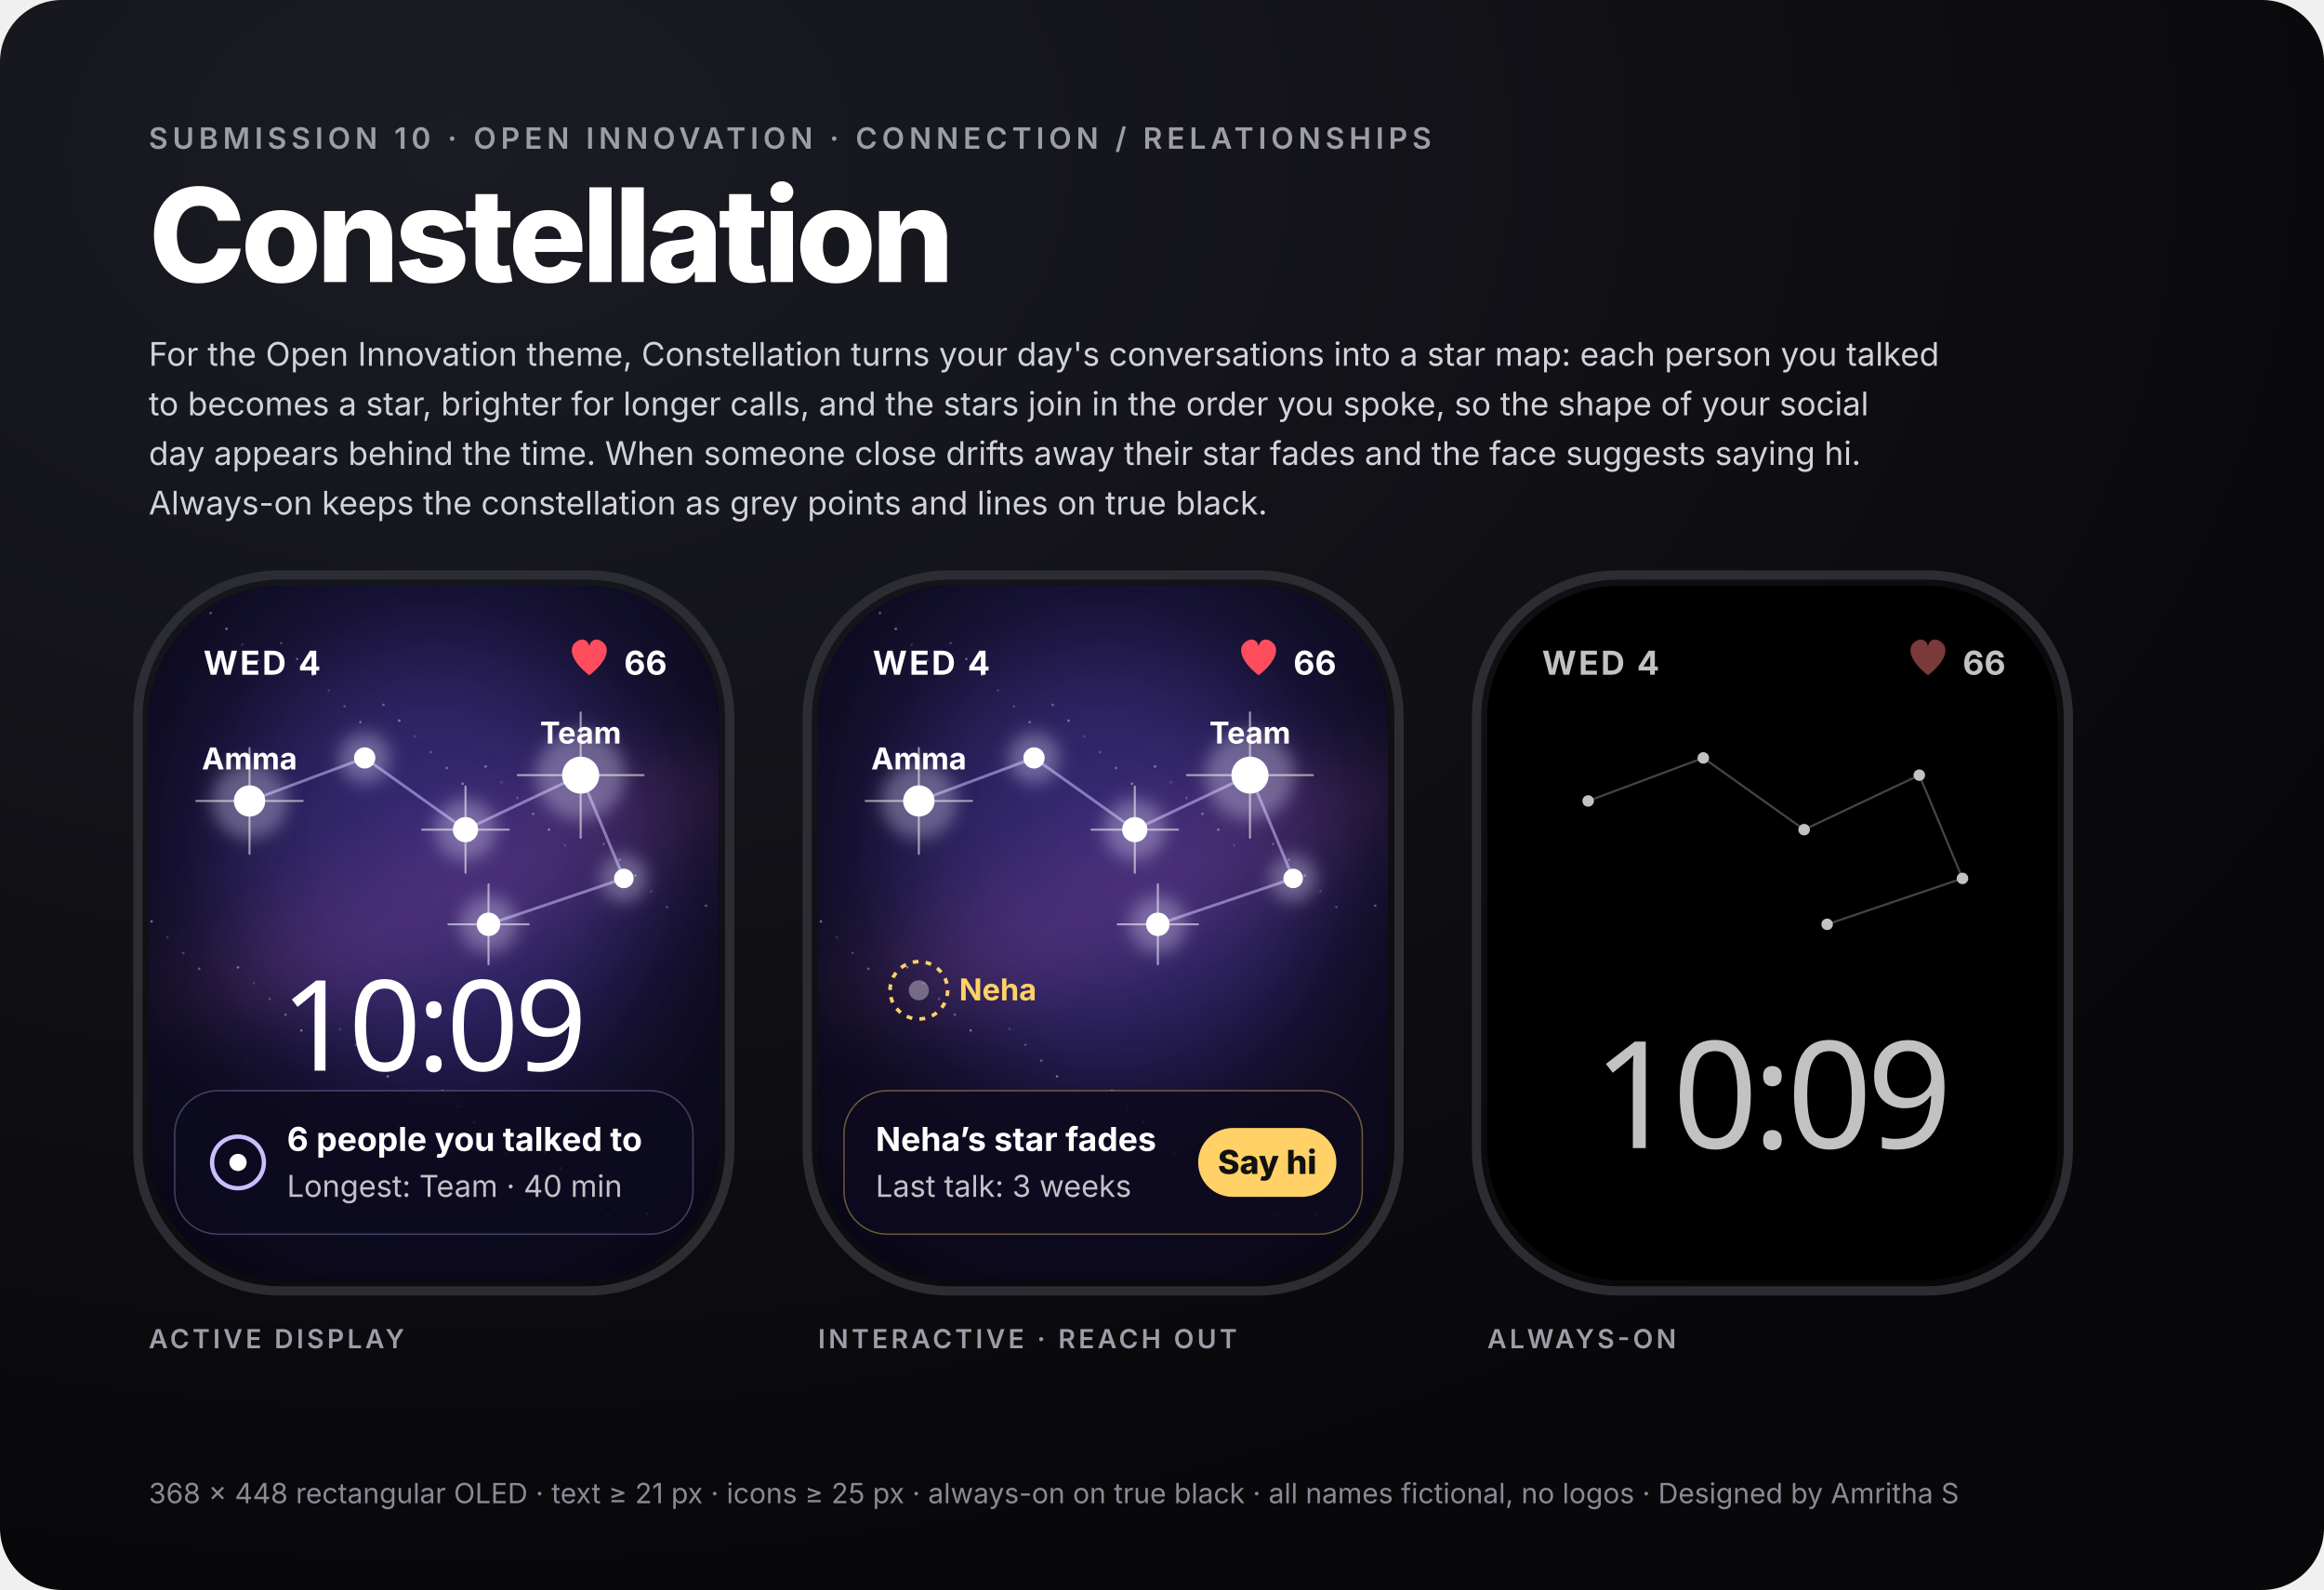
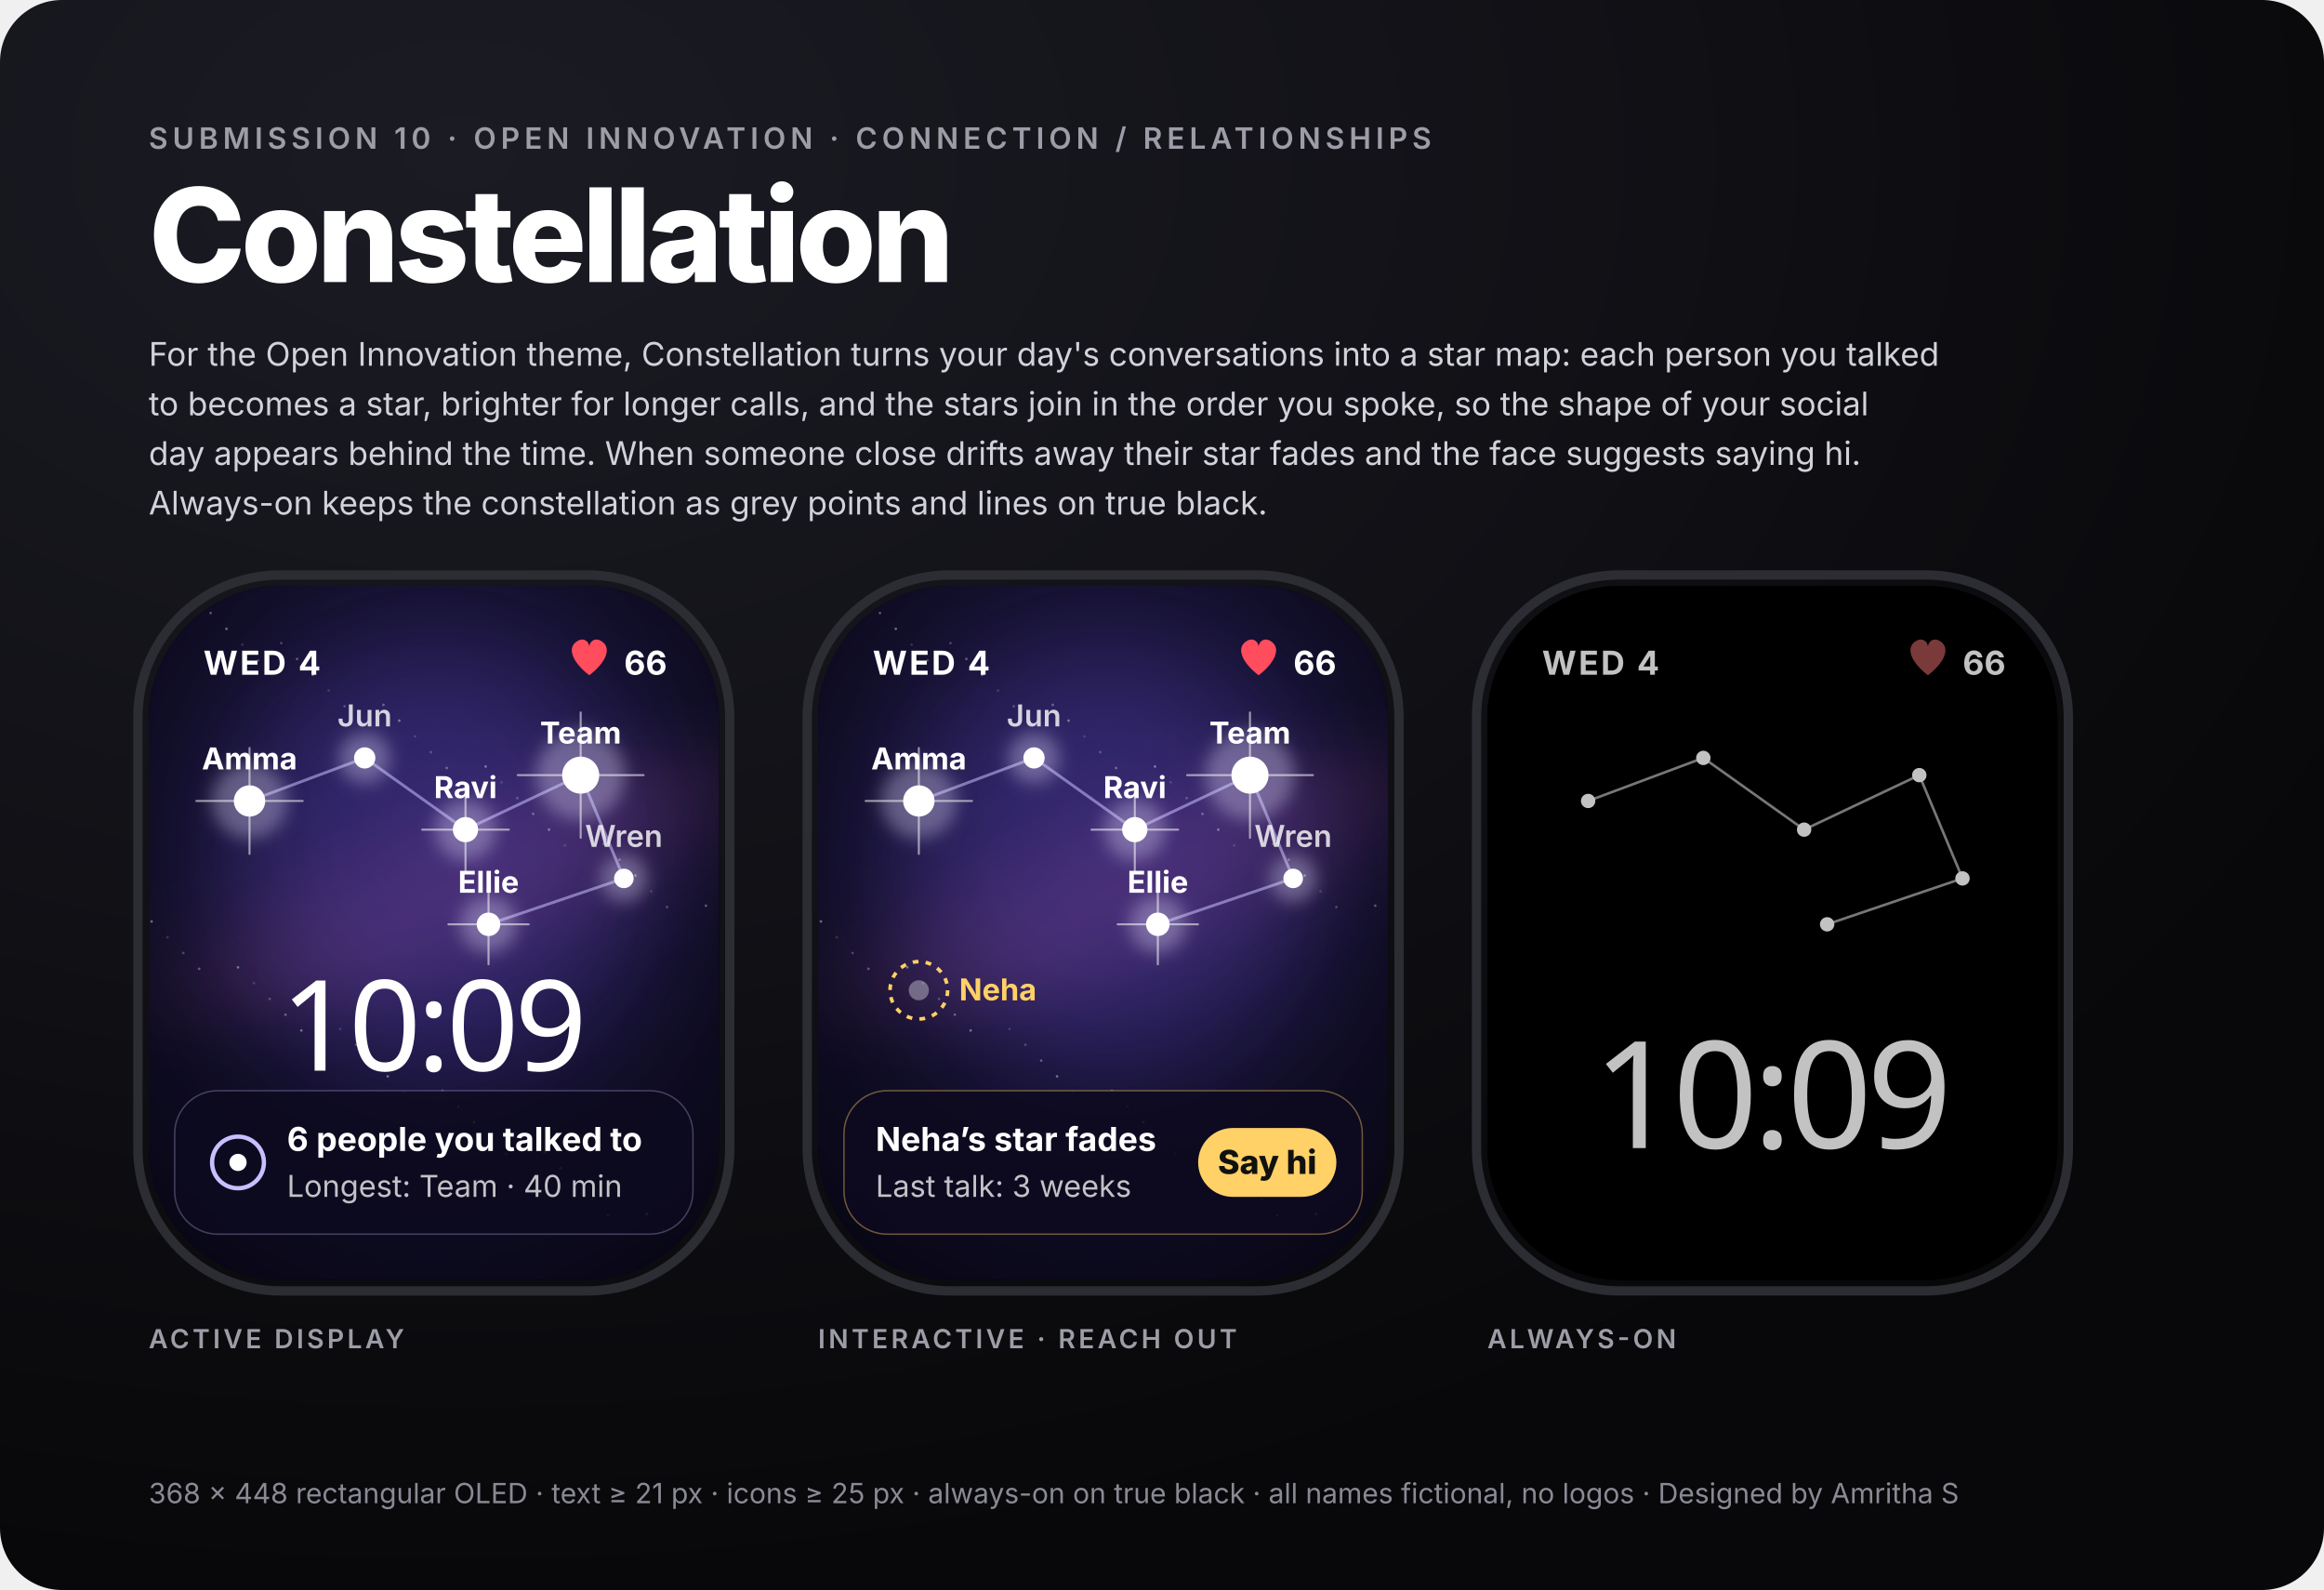
<svg xmlns="http://www.w3.org/2000/svg" width="1500" height="1026" viewBox="0 0 1500 1026">
  <defs>
    <radialGradient id="bgglow" cx=".2" cy=".1" r=".9">
      <stop offset="0" stop-color="#1b1b24" />
      <stop offset="1" stop-color="#08080a" />
    </radialGradient>
  </defs>
  <rect width="1500" height="1026" rx="40" fill="url(#bgglow)" />
  <text x="96" y="96" font-family="Inter" font-weight="600" font-size="19" letter-spacing="3" fill="#9d9da8">SUBMISSION 10 · OPEN INNOVATION · CONNECTION / RELATIONSHIPS</text>
  <text x="96" y="182" font-family="Inter" font-weight="800" font-size="84" letter-spacing="-3" fill="#ffffff">Constellation</text>
  <text x="96" y="236" font-family="Inter" font-weight="400" font-size="21" fill="#d2d2da">For the Open Innovation theme, Constellation turns your day's conversations into a star map: each person you talked</text>
  <text x="96" y="268" font-family="Inter" font-weight="400" font-size="21" fill="#d2d2da">to becomes a star, brighter for longer calls, and the stars join in the order you spoke, so the shape of your social</text>
  <text x="96" y="300" font-family="Inter" font-weight="400" font-size="21" fill="#d2d2da">day appears behind the time. When someone close drifts away their star fades and the face suggests saying hi.</text>
  <text x="96" y="332" font-family="Inter" font-weight="400" font-size="21" fill="#d2d2da">Always-on keeps the constellation as grey points and lines on true black.</text>
  <g id="Constellation / Active Display">
    <clipPath id="s0-frame">
      <rect x="96" y="378" width="368" height="448" rx="86" />
    </clipPath>
    <g clip-path="url(#s0-frame)">
      <rect x="96" y="378" width="368" height="448" fill="#000" />
      <g transform="translate(96 378) scale(0.92929 0.92562)">
        <defs>
          <clipPath id="s0-constellationactivec">
            <rect width="396" height="484" rx="92" />
          </clipPath>
          <filter id="s0-constellationactiveb" x="-60%" y="-60%" width="220%" height="220%">
            <feGaussianBlur stdDeviation="40" />
          </filter>
          <filter id="s0-constellationactives" x="-60%" y="-60%" width="220%" height="220%">
            <feGaussianBlur stdDeviation="6" />
          </filter>
        </defs>
        <g clip-path="url(#s0-constellationactivec)">
          <defs>
            <radialGradient id="s0-constellationactivebg" cx=".5" cy=".35" r=".9">
              <stop offset="0" stop-color="#1b1640" />
              <stop offset="1" stop-color="#05040d" />
            </radialGradient>
          </defs>
          <rect width="396" height="484" fill="url(#s0-constellationactivebg)" />
          <circle cx="200" cy="190" r="150" fill="#7b5cff" opacity=".25" filter="url(#s0-constellationactiveb)" />
          <ellipse cx="220" cy="210" rx="210" ry="46" transform="rotate(-24 220 210)" fill="#ff7ad9" opacity=".12" filter="url(#s0-constellationactiveb)" />
          <circle cx="5" cy="9" r=".9" fill="#fff" opacity="0.15" />
          <circle cx="76" cy="52" r=".9" fill="#fff" opacity="0.23" />
          <circle cx="147" cy="95" r=".9" fill="#fff" opacity="0.31" />
          <circle cx="218" cy="138" r=".9" fill="#fff" opacity="0.39" />
          <circle cx="289" cy="181" r=".9" fill="#fff" opacity="0.15" />
          <circle cx="360" cy="224" r=".9" fill="#fff" opacity="0.23" />
          <circle cx="35" cy="267" r=".9" fill="#fff" opacity="0.31" />
          <circle cx="106" cy="310" r=".9" fill="#fff" opacity="0.39" />
          <circle cx="177" cy="353" r=".9" fill="#fff" opacity="0.15" />
          <circle cx="248" cy="396" r=".9" fill="#fff" opacity="0.23" />
          <circle cx="319" cy="439" r=".9" fill="#fff" opacity="0.31" />
          <circle cx="390" cy="482" r=".9" fill="#fff" opacity="0.39" />
          <circle cx="65" cy="41" r=".9" fill="#fff" opacity="0.15" />
          <circle cx="136" cy="84" r=".9" fill="#fff" opacity="0.23" />
          <circle cx="207" cy="127" r=".9" fill="#fff" opacity="0.31" />
          <circle cx="278" cy="170" r=".9" fill="#fff" opacity="0.39" />
          <circle cx="349" cy="213" r=".9" fill="#fff" opacity="0.15" />
          <circle cx="24" cy="256" r=".9" fill="#fff" opacity="0.23" />
          <circle cx="95" cy="299" r=".9" fill="#fff" opacity="0.31" />
          <circle cx="166" cy="342" r=".9" fill="#fff" opacity="0.39" />
          <circle cx="237" cy="385" r=".9" fill="#fff" opacity="0.15" />
          <circle cx="308" cy="428" r=".9" fill="#fff" opacity="0.23" />
          <circle cx="379" cy="471" r=".9" fill="#fff" opacity="0.31" />
          <circle cx="54" cy="30" r=".9" fill="#fff" opacity="0.39" />
          <circle cx="125" cy="73" r=".9" fill="#fff" opacity="0.15" />
          <circle cx="196" cy="116" r=".9" fill="#fff" opacity="0.23" />
          <circle cx="267" cy="159" r=".9" fill="#fff" opacity="0.31" />
          <circle cx="338" cy="202" r=".9" fill="#fff" opacity="0.39" />
          <circle cx="13" cy="245" r=".9" fill="#fff" opacity="0.15" />
          <circle cx="84" cy="288" r=".9" fill="#fff" opacity="0.23" />
          <circle cx="155" cy="331" r=".9" fill="#fff" opacity="0.31" />
          <circle cx="226" cy="374" r=".9" fill="#fff" opacity="0.39" />
          <circle cx="297" cy="417" r=".9" fill="#fff" opacity="0.15" />
          <circle cx="368" cy="460" r=".9" fill="#fff" opacity="0.23" />
          <circle cx="43" cy="19" r=".9" fill="#fff" opacity="0.31" />
          <circle cx="114" cy="62" r=".9" fill="#fff" opacity="0.39" />
          <circle cx="185" cy="105" r=".9" fill="#fff" opacity="0.15" />
          <circle cx="256" cy="148" r=".9" fill="#fff" opacity="0.23" />
          <circle cx="327" cy="191" r=".9" fill="#fff" opacity="0.31" />
          <circle cx="2" cy="234" r=".9" fill="#fff" opacity="0.39" />
          <circle cx="73" cy="277" r=".9" fill="#fff" opacity="0.15" />
          <circle cx="144" cy="320" r=".9" fill="#fff" opacity="0.23" />
          <circle cx="215" cy="363" r=".9" fill="#fff" opacity="0.31" />
          <circle cx="286" cy="406" r=".9" fill="#fff" opacity="0.39" />
          <circle cx="357" cy="449" r=".9" fill="#fff" opacity="0.15" />
          <circle cx="32" cy="8" r=".9" fill="#fff" opacity="0.23" />
          <circle cx="103" cy="51" r=".9" fill="#fff" opacity="0.31" />
          <circle cx="174" cy="94" r=".9" fill="#fff" opacity="0.39" />
          <circle cx="245" cy="137" r=".9" fill="#fff" opacity="0.15" />
          <circle cx="316" cy="180" r=".9" fill="#fff" opacity="0.23" />
          <circle cx="387" cy="223" r=".9" fill="#fff" opacity="0.31" />
          <circle cx="62" cy="266" r=".9" fill="#fff" opacity="0.39" />
          <circle cx="133" cy="309" r=".9" fill="#fff" opacity="0.15" />
          <circle cx="204" cy="352" r=".9" fill="#fff" opacity="0.23" />
          <circle cx="275" cy="395" r=".9" fill="#fff" opacity="0.31" />
          <circle cx="346" cy="438" r=".9" fill="#fff" opacity="0.39" />
          <circle cx="21" cy="481" r=".9" fill="#fff" opacity="0.15" />
          <circle cx="92" cy="40" r=".9" fill="#fff" opacity="0.23" />
          <circle cx="163" cy="83" r=".9" fill="#fff" opacity="0.31" />
          <circle cx="234" cy="126" r=".9" fill="#fff" opacity="0.39" />
          <text x="38" y="62" text-anchor="start" font-family="Inter" font-size="23" font-weight="700" fill="#fff" letter-spacing="1.5">WED 4</text>
          <path transform="translate(306 54) scale(1.4)" fill="#ff4d5e" d="M0 6 C -9 -1 -11 -8 -6 -11 C -3 -13 0 -11 0 -8 C 0 -11 3 -13 6 -11 C 11 -8 9 -1 0 6Z" />
          <text x="360" y="62" text-anchor="end" font-family="Inter" font-size="23" font-weight="700" fill="#fff">66</text>
          <path d="M70 150 L150 120 L220 170 L300 132 L330 204 L236 236" fill="none" stroke="#c9bfff" stroke-width="2" opacity=".55" />
          <circle cx="70" cy="150" r="26.1" fill="#e6deff" opacity=".35" filter="url(#s0-constellationactives)" />
          <circle cx="70" cy="150" r="10.9" fill="#fff" />
          <path d="M33.081 150 L106.919 150 M70 113.081 L70 186.919" stroke="#fff" stroke-width="1.4" opacity=".55" stroke-linecap="round" />
          <circle cx="150" cy="120" r="17.8" fill="#e6deff" opacity=".35" filter="url(#s0-constellationactives)" />
          <circle cx="150" cy="120" r="7.4" fill="#fff" />
          <circle cx="220" cy="170" r="21.2" fill="#e6deff" opacity=".35" filter="url(#s0-constellationactives)" />
          <circle cx="220" cy="170" r="8.8" fill="#fff" />
          <path d="M189.911 170 L250.089 170 M220 139.911 L220 200.089" stroke="#fff" stroke-width="1.4" opacity=".55" stroke-linecap="round" />
          <circle cx="300" cy="132" r="30.9" fill="#e6deff" opacity=".35" filter="url(#s0-constellationactives)" />
          <circle cx="300" cy="132" r="12.9" fill="#fff" />
          <path d="M256.295 132 L343.705 132 M300 88.295 L300 175.705" stroke="#fff" stroke-width="1.4" opacity=".55" stroke-linecap="round" />
          <circle cx="330" cy="204" r="16.3" fill="#e6deff" opacity=".35" filter="url(#s0-constellationactives)" />
          <circle cx="330" cy="204" r="6.8" fill="#fff" />
          <circle cx="236" cy="236" r="19.7" fill="#e6deff" opacity=".35" filter="url(#s0-constellationactives)" />
          <circle cx="236" cy="236" r="8.2" fill="#fff" />
          <path d="M208.12 236 L263.88 236 M236 208.12 L236 263.88" stroke="#fff" stroke-width="1.4" opacity=".55" stroke-linecap="round" />
          <text x="70" y="128" text-anchor="middle" font-family="Inter" font-size="21" font-weight="700" fill="#fff">Amma</text>
+           <text x="150" y="98" text-anchor="middle" font-family="Inter" font-size="21" font-weight="600" fill="#fff" opacity=".8">Jun</text>
+           <text x="220" y="148" text-anchor="middle" font-family="Inter" font-size="21" font-weight="700" fill="#fff">Ravi</text>
          <text x="300" y="110" text-anchor="middle" font-family="Inter" font-size="21" font-weight="700" fill="#fff">Team</text>
+           <text x="330" y="182" text-anchor="middle" font-family="Inter" font-size="21" font-weight="600" fill="#fff" opacity=".8">Wren</text>
+           <text x="236" y="214" text-anchor="middle" font-family="Inter" font-size="21" font-weight="700" fill="#fff">Ellie</text>
          <text x="198" y="340" text-anchor="start" font-family="Inter" font-size="0" font-weight="0" fill="#fff" />
          <text x="34" y="330" text-anchor="start" font-family="Inter" font-size="0" font-weight="0" fill="#fff" />
          <text x="198" y="338" text-anchor="middle" font-family="Inter Tight" font-size="88" font-weight="300" fill="#fff" letter-spacing="-3">10:09</text>
          <rect x="18" y="352" width="360" height="100" rx="30" fill="#0d0a1f" fill-opacity=".82" stroke="#c9bfff" stroke-opacity=".3" />
          <circle cx="62" cy="402" r="18" fill="none" stroke="#c9bfff" stroke-width="3" />
          <circle cx="62" cy="402" r="6" fill="#fff" />
          <text x="96" y="394" text-anchor="start" font-family="Inter" font-size="23" font-weight="700" fill="#fff">6 people you talked to</text>
          <text x="96" y="426" text-anchor="start" font-family="Inter" font-size="21" font-weight="400" fill="#fff" opacity=".75">Longest: Team · 40 min</text>
        </g>
      </g>
    </g>
    <rect x="89" y="371" width="382" height="462" rx="92" fill="none" stroke="#2c2c33" stroke-width="6" />
  </g>
  <text x="96" y="870" font-family="Inter" font-weight="600" font-size="17" letter-spacing="2" fill="#9d9da8">ACTIVE DISPLAY</text>
  <g id="Constellation / Interactive · Reach out">
    <clipPath id="s1-frame">
      <rect x="528" y="378" width="368" height="448" rx="86" />
    </clipPath>
    <g clip-path="url(#s1-frame)">
      <rect x="528" y="378" width="368" height="448" fill="#000" />
      <g transform="translate(528 378) scale(0.92929 0.92562)">
        <defs>
          <clipPath id="s1-constellationaltc">
            <rect width="396" height="484" rx="92" />
          </clipPath>
          <filter id="s1-constellationaltb" x="-60%" y="-60%" width="220%" height="220%">
            <feGaussianBlur stdDeviation="40" />
          </filter>
          <filter id="s1-constellationalts" x="-60%" y="-60%" width="220%" height="220%">
            <feGaussianBlur stdDeviation="6" />
          </filter>
        </defs>
        <g clip-path="url(#s1-constellationaltc)">
          <defs>
            <radialGradient id="s1-constellationaltbg" cx=".5" cy=".35" r=".9">
              <stop offset="0" stop-color="#1b1640" />
              <stop offset="1" stop-color="#05040d" />
            </radialGradient>
          </defs>
          <rect width="396" height="484" fill="url(#s1-constellationaltbg)" />
          <circle cx="200" cy="190" r="150" fill="#7b5cff" opacity=".25" filter="url(#s1-constellationaltb)" />
          <ellipse cx="220" cy="210" rx="210" ry="46" transform="rotate(-24 220 210)" fill="#ff7ad9" opacity=".12" filter="url(#s1-constellationaltb)" />
          <circle cx="5" cy="9" r=".9" fill="#fff" opacity="0.15" />
          <circle cx="76" cy="52" r=".9" fill="#fff" opacity="0.23" />
          <circle cx="147" cy="95" r=".9" fill="#fff" opacity="0.31" />
          <circle cx="218" cy="138" r=".9" fill="#fff" opacity="0.39" />
          <circle cx="289" cy="181" r=".9" fill="#fff" opacity="0.15" />
          <circle cx="360" cy="224" r=".9" fill="#fff" opacity="0.23" />
          <circle cx="35" cy="267" r=".9" fill="#fff" opacity="0.31" />
          <circle cx="106" cy="310" r=".9" fill="#fff" opacity="0.39" />
          <circle cx="177" cy="353" r=".9" fill="#fff" opacity="0.15" />
          <circle cx="248" cy="396" r=".9" fill="#fff" opacity="0.23" />
          <circle cx="319" cy="439" r=".9" fill="#fff" opacity="0.31" />
          <circle cx="390" cy="482" r=".9" fill="#fff" opacity="0.39" />
          <circle cx="65" cy="41" r=".9" fill="#fff" opacity="0.15" />
          <circle cx="136" cy="84" r=".9" fill="#fff" opacity="0.23" />
          <circle cx="207" cy="127" r=".9" fill="#fff" opacity="0.31" />
          <circle cx="278" cy="170" r=".9" fill="#fff" opacity="0.39" />
          <circle cx="349" cy="213" r=".9" fill="#fff" opacity="0.15" />
          <circle cx="24" cy="256" r=".9" fill="#fff" opacity="0.23" />
          <circle cx="95" cy="299" r=".9" fill="#fff" opacity="0.31" />
          <circle cx="166" cy="342" r=".9" fill="#fff" opacity="0.39" />
          <circle cx="237" cy="385" r=".9" fill="#fff" opacity="0.15" />
          <circle cx="308" cy="428" r=".9" fill="#fff" opacity="0.23" />
          <circle cx="379" cy="471" r=".9" fill="#fff" opacity="0.31" />
          <circle cx="54" cy="30" r=".9" fill="#fff" opacity="0.39" />
          <circle cx="125" cy="73" r=".9" fill="#fff" opacity="0.15" />
          <circle cx="196" cy="116" r=".9" fill="#fff" opacity="0.23" />
          <circle cx="267" cy="159" r=".9" fill="#fff" opacity="0.31" />
          <circle cx="338" cy="202" r=".9" fill="#fff" opacity="0.39" />
          <circle cx="13" cy="245" r=".9" fill="#fff" opacity="0.15" />
          <circle cx="84" cy="288" r=".9" fill="#fff" opacity="0.23" />
          <circle cx="155" cy="331" r=".9" fill="#fff" opacity="0.31" />
          <circle cx="226" cy="374" r=".9" fill="#fff" opacity="0.39" />
          <circle cx="297" cy="417" r=".9" fill="#fff" opacity="0.15" />
          <circle cx="368" cy="460" r=".9" fill="#fff" opacity="0.23" />
          <circle cx="43" cy="19" r=".9" fill="#fff" opacity="0.31" />
          <circle cx="114" cy="62" r=".9" fill="#fff" opacity="0.39" />
          <circle cx="185" cy="105" r=".9" fill="#fff" opacity="0.15" />
          <circle cx="256" cy="148" r=".9" fill="#fff" opacity="0.23" />
          <circle cx="327" cy="191" r=".9" fill="#fff" opacity="0.31" />
          <circle cx="2" cy="234" r=".9" fill="#fff" opacity="0.39" />
          <circle cx="73" cy="277" r=".9" fill="#fff" opacity="0.15" />
          <circle cx="144" cy="320" r=".9" fill="#fff" opacity="0.23" />
          <circle cx="215" cy="363" r=".9" fill="#fff" opacity="0.31" />
          <circle cx="286" cy="406" r=".9" fill="#fff" opacity="0.39" />
          <circle cx="357" cy="449" r=".9" fill="#fff" opacity="0.15" />
          <circle cx="32" cy="8" r=".9" fill="#fff" opacity="0.23" />
          <circle cx="103" cy="51" r=".9" fill="#fff" opacity="0.31" />
          <circle cx="174" cy="94" r=".9" fill="#fff" opacity="0.39" />
          <circle cx="245" cy="137" r=".9" fill="#fff" opacity="0.15" />
          <circle cx="316" cy="180" r=".9" fill="#fff" opacity="0.23" />
          <circle cx="387" cy="223" r=".9" fill="#fff" opacity="0.31" />
          <circle cx="62" cy="266" r=".9" fill="#fff" opacity="0.39" />
          <circle cx="133" cy="309" r=".9" fill="#fff" opacity="0.15" />
          <circle cx="204" cy="352" r=".9" fill="#fff" opacity="0.23" />
          <circle cx="275" cy="395" r=".9" fill="#fff" opacity="0.31" />
          <circle cx="346" cy="438" r=".9" fill="#fff" opacity="0.39" />
          <circle cx="21" cy="481" r=".9" fill="#fff" opacity="0.15" />
          <circle cx="92" cy="40" r=".9" fill="#fff" opacity="0.23" />
          <circle cx="163" cy="83" r=".9" fill="#fff" opacity="0.31" />
          <circle cx="234" cy="126" r=".9" fill="#fff" opacity="0.39" />
          <text x="38" y="62" text-anchor="start" font-family="Inter" font-size="23" font-weight="700" fill="#fff" letter-spacing="1.5">WED 4</text>
          <path transform="translate(306 54) scale(1.4)" fill="#ff4d5e" d="M0 6 C -9 -1 -11 -8 -6 -11 C -3 -13 0 -11 0 -8 C 0 -11 3 -13 6 -11 C 11 -8 9 -1 0 6Z" />
          <text x="360" y="62" text-anchor="end" font-family="Inter" font-size="23" font-weight="700" fill="#fff">66</text>
          <path d="M70 150 L150 120 L220 170 L300 132 L330 204 L236 236" fill="none" stroke="#c9bfff" stroke-width="2" opacity=".55" />
          <circle cx="70" cy="150" r="26.1" fill="#e6deff" opacity=".35" filter="url(#s1-constellationalts)" />
          <circle cx="70" cy="150" r="10.9" fill="#fff" />
          <path d="M33.081 150 L106.919 150 M70 113.081 L70 186.919" stroke="#fff" stroke-width="1.4" opacity=".55" stroke-linecap="round" />
          <circle cx="150" cy="120" r="17.8" fill="#e6deff" opacity=".35" filter="url(#s1-constellationalts)" />
          <circle cx="150" cy="120" r="7.4" fill="#fff" />
          <circle cx="220" cy="170" r="21.2" fill="#e6deff" opacity=".35" filter="url(#s1-constellationalts)" />
          <circle cx="220" cy="170" r="8.8" fill="#fff" />
          <path d="M189.911 170 L250.089 170 M220 139.911 L220 200.089" stroke="#fff" stroke-width="1.4" opacity=".55" stroke-linecap="round" />
          <circle cx="300" cy="132" r="30.9" fill="#e6deff" opacity=".35" filter="url(#s1-constellationalts)" />
          <circle cx="300" cy="132" r="12.9" fill="#fff" />
          <path d="M256.295 132 L343.705 132 M300 88.295 L300 175.705" stroke="#fff" stroke-width="1.4" opacity=".55" stroke-linecap="round" />
          <circle cx="330" cy="204" r="16.3" fill="#e6deff" opacity=".35" filter="url(#s1-constellationalts)" />
          <circle cx="330" cy="204" r="6.8" fill="#fff" />
          <circle cx="236" cy="236" r="19.7" fill="#e6deff" opacity=".35" filter="url(#s1-constellationalts)" />
          <circle cx="236" cy="236" r="8.2" fill="#fff" />
          <path d="M208.12 236 L263.88 236 M236 208.12 L236 263.88" stroke="#fff" stroke-width="1.4" opacity=".55" stroke-linecap="round" />
          <text x="70" y="128" text-anchor="middle" font-family="Inter" font-size="21" font-weight="700" fill="#fff">Amma</text>
+           <text x="150" y="98" text-anchor="middle" font-family="Inter" font-size="21" font-weight="600" fill="#fff" opacity=".8">Jun</text>
+           <text x="220" y="148" text-anchor="middle" font-family="Inter" font-size="21" font-weight="700" fill="#fff">Ravi</text>
          <text x="300" y="110" text-anchor="middle" font-family="Inter" font-size="21" font-weight="700" fill="#fff">Team</text>
+           <text x="330" y="182" text-anchor="middle" font-family="Inter" font-size="21" font-weight="600" fill="#fff" opacity=".8">Wren</text>
+           <text x="236" y="214" text-anchor="middle" font-family="Inter" font-size="21" font-weight="700" fill="#fff">Ellie</text>
          <circle cx="70" cy="282" r="7" fill="#fff" opacity=".35" />
          <circle cx="70" cy="282" r="20" fill="none" stroke="#ffd166" stroke-width="2.5" stroke-dasharray="4 5" />
          <text x="98" y="289" text-anchor="start" font-family="Inter" font-size="21" font-weight="700" fill="#ffd166">Neha</text>
          <text x="198" y="120" text-anchor="start" font-family="Inter" font-size="0" font-weight="0" fill="#fff" />
          <rect x="18" y="352" width="360" height="100" rx="30" fill="#0d0a1f" fill-opacity=".85" stroke="#ffd166" stroke-opacity=".4" />
          <text x="40" y="394" text-anchor="start" font-family="Inter" font-size="23" font-weight="700" fill="#fff">Neha’s star fades</text>
          <text x="40" y="426" text-anchor="start" font-family="Inter" font-size="21" font-weight="400" fill="#fff" opacity=".75">Last talk: 3 weeks</text>
          <rect x="264" y="378" width="96" height="48" rx="24" fill="#ffd166" />
          <text x="312" y="410" text-anchor="middle" font-family="Inter" font-size="23" font-weight="800" fill="#111">Say hi</text>
        </g>
      </g>
    </g>
    <rect x="521" y="371" width="382" height="462" rx="92" fill="none" stroke="#2c2c33" stroke-width="6" />
  </g>
  <text x="528" y="870" font-family="Inter" font-weight="600" font-size="17" letter-spacing="2" fill="#9d9da8">INTERACTIVE · REACH OUT</text>
  <g id="Constellation / Always-On">
    <clipPath id="s2-frame">
      <rect x="960" y="378" width="368" height="448" rx="86" />
    </clipPath>
    <g clip-path="url(#s2-frame)">
      <rect x="960" y="378" width="368" height="448" fill="#000" />
      <g transform="translate(960 378) scale(0.92929 0.92562)">
        <defs>
          <clipPath id="s2-constellationaodc">
            <rect width="396" height="484" rx="92" />
          </clipPath>
          <filter id="s2-constellationaodb" x="-60%" y="-60%" width="220%" height="220%">
            <feGaussianBlur stdDeviation="40" />
          </filter>
          <filter id="s2-constellationaods" x="-60%" y="-60%" width="220%" height="220%">
            <feGaussianBlur stdDeviation="6" />
          </filter>
        </defs>
        <g clip-path="url(#s2-constellationaodc)">
          <rect width="396" height="484" fill="#000" />
          <text x="38" y="62" text-anchor="start" font-family="Inter" font-size="23" font-weight="700" fill="#c2c2c2" letter-spacing="1.5">WED 4</text>
          <path transform="translate(306 54) scale(1.4)" fill="#7a3a3a" d="M0 6 C -9 -1 -11 -8 -6 -11 C -3 -13 0 -11 0 -8 C 0 -11 3 -13 6 -11 C 11 -8 9 -1 0 6Z" />
          <text x="360" y="62" text-anchor="end" font-family="Inter" font-size="23" font-weight="700" fill="#c2c2c2">66</text>
-           <path d="M70 150 L150 120 L220 170 L300 132 L330 204 L236 236" fill="none" stroke="#444" stroke-width="1.5" />
-           <circle cx="70" cy="150" r="4" fill="#c2c2c2" />
-           <circle cx="150" cy="120" r="4" fill="#c2c2c2" />
-           <circle cx="220" cy="170" r="4" fill="#c2c2c2" />
-           <circle cx="300" cy="132" r="4" fill="#c2c2c2" />
-           <circle cx="330" cy="204" r="4" fill="#c2c2c2" />
-           <circle cx="236" cy="236" r="4" fill="#c2c2c2" />
-           <text x="198" y="392" text-anchor="middle" font-family="Inter Tight" font-size="104" font-weight="300" fill="#c2c2c2" letter-spacing="-4">10:09</text>
+           <path d="M70 150 L150 120 L220 170 L300 132 L330 204 L236 236" fill="none" stroke="#777" stroke-width="1.8" />
+           <circle cx="70" cy="150" r="5" fill="#c2c2c2" />
+           <circle cx="150" cy="120" r="5" fill="#c2c2c2" />
+           <circle cx="220" cy="170" r="5" fill="#c2c2c2" />
+           <circle cx="300" cy="132" r="5" fill="#c2c2c2" />
+           <circle cx="330" cy="204" r="5" fill="#c2c2c2" />
+           <circle cx="236" cy="236" r="5" fill="#c2c2c2" />
+           <text x="198" y="392" text-anchor="middle" font-family="Inter Tight" font-size="104" font-weight="500" fill="#c2c2c2" letter-spacing="-4">10:09</text>
        </g>
      </g>
    </g>
    <rect x="953" y="371" width="382" height="462" rx="92" fill="none" stroke="#2c2c33" stroke-width="6" />
  </g>
  <text x="960" y="870" font-family="Inter" font-weight="600" font-size="17" letter-spacing="2" fill="#9d9da8">ALWAYS-ON</text>
  <text x="96" y="970" font-family="Inter" font-weight="400" font-size="18" fill="#8a8a95">368 × 448 rectangular OLED  ·  text ≥ 21 px  ·  icons ≥ 25 px  ·  always-on on true black  ·  all names fictional, no logos  ·  Designed by Amritha S</text>
</svg>
